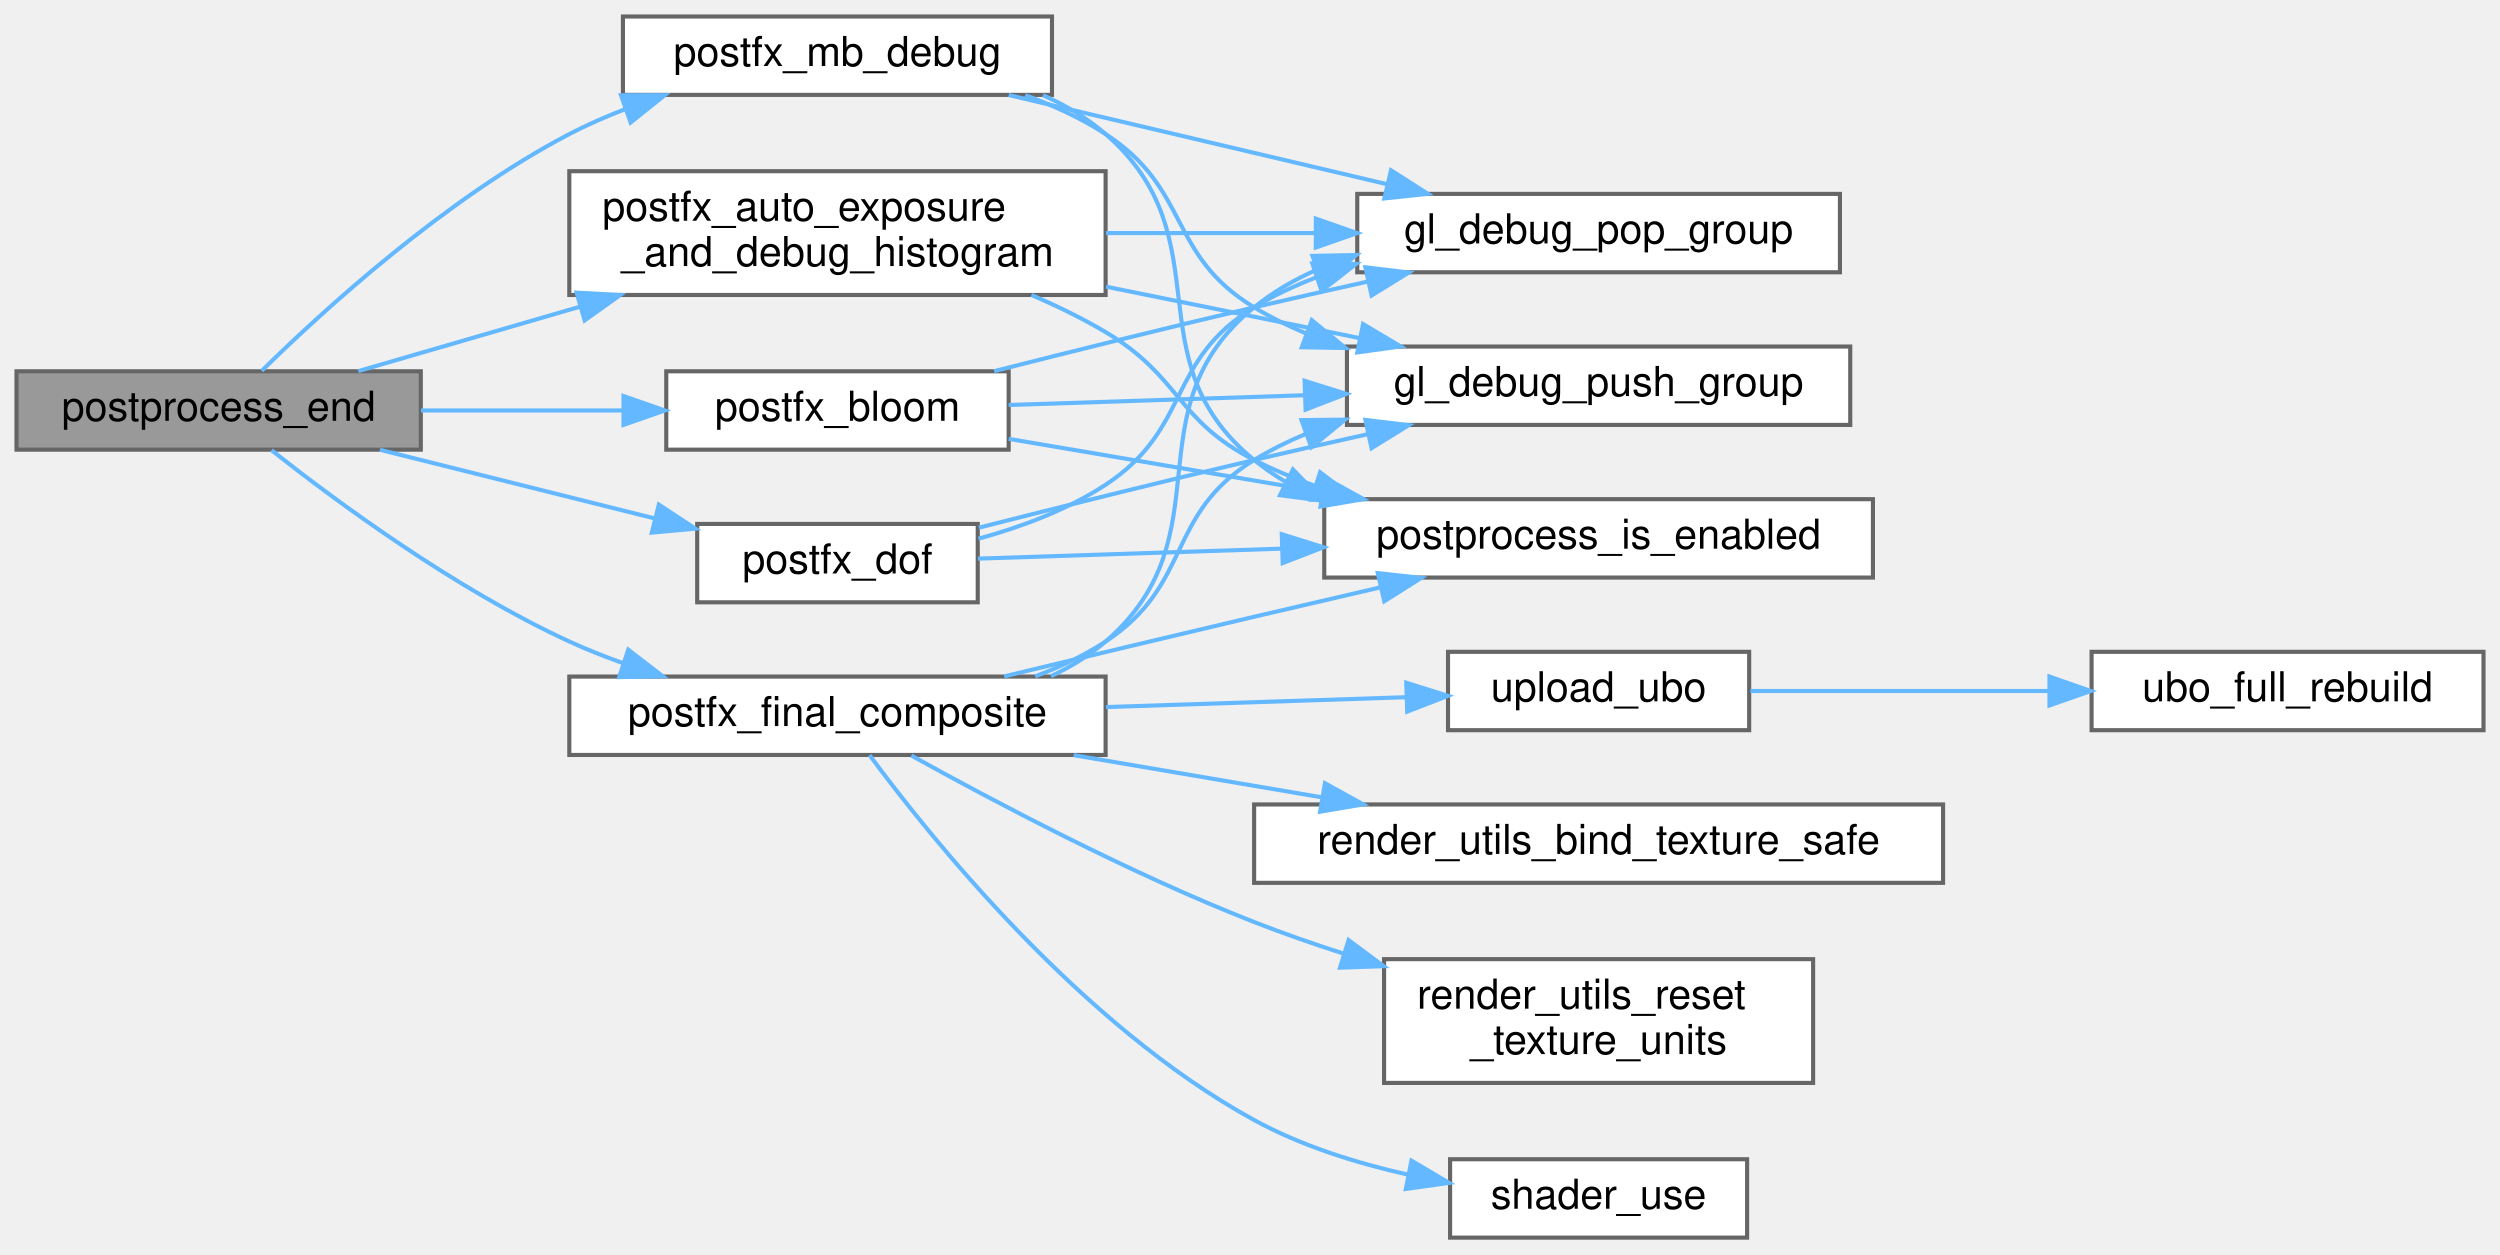
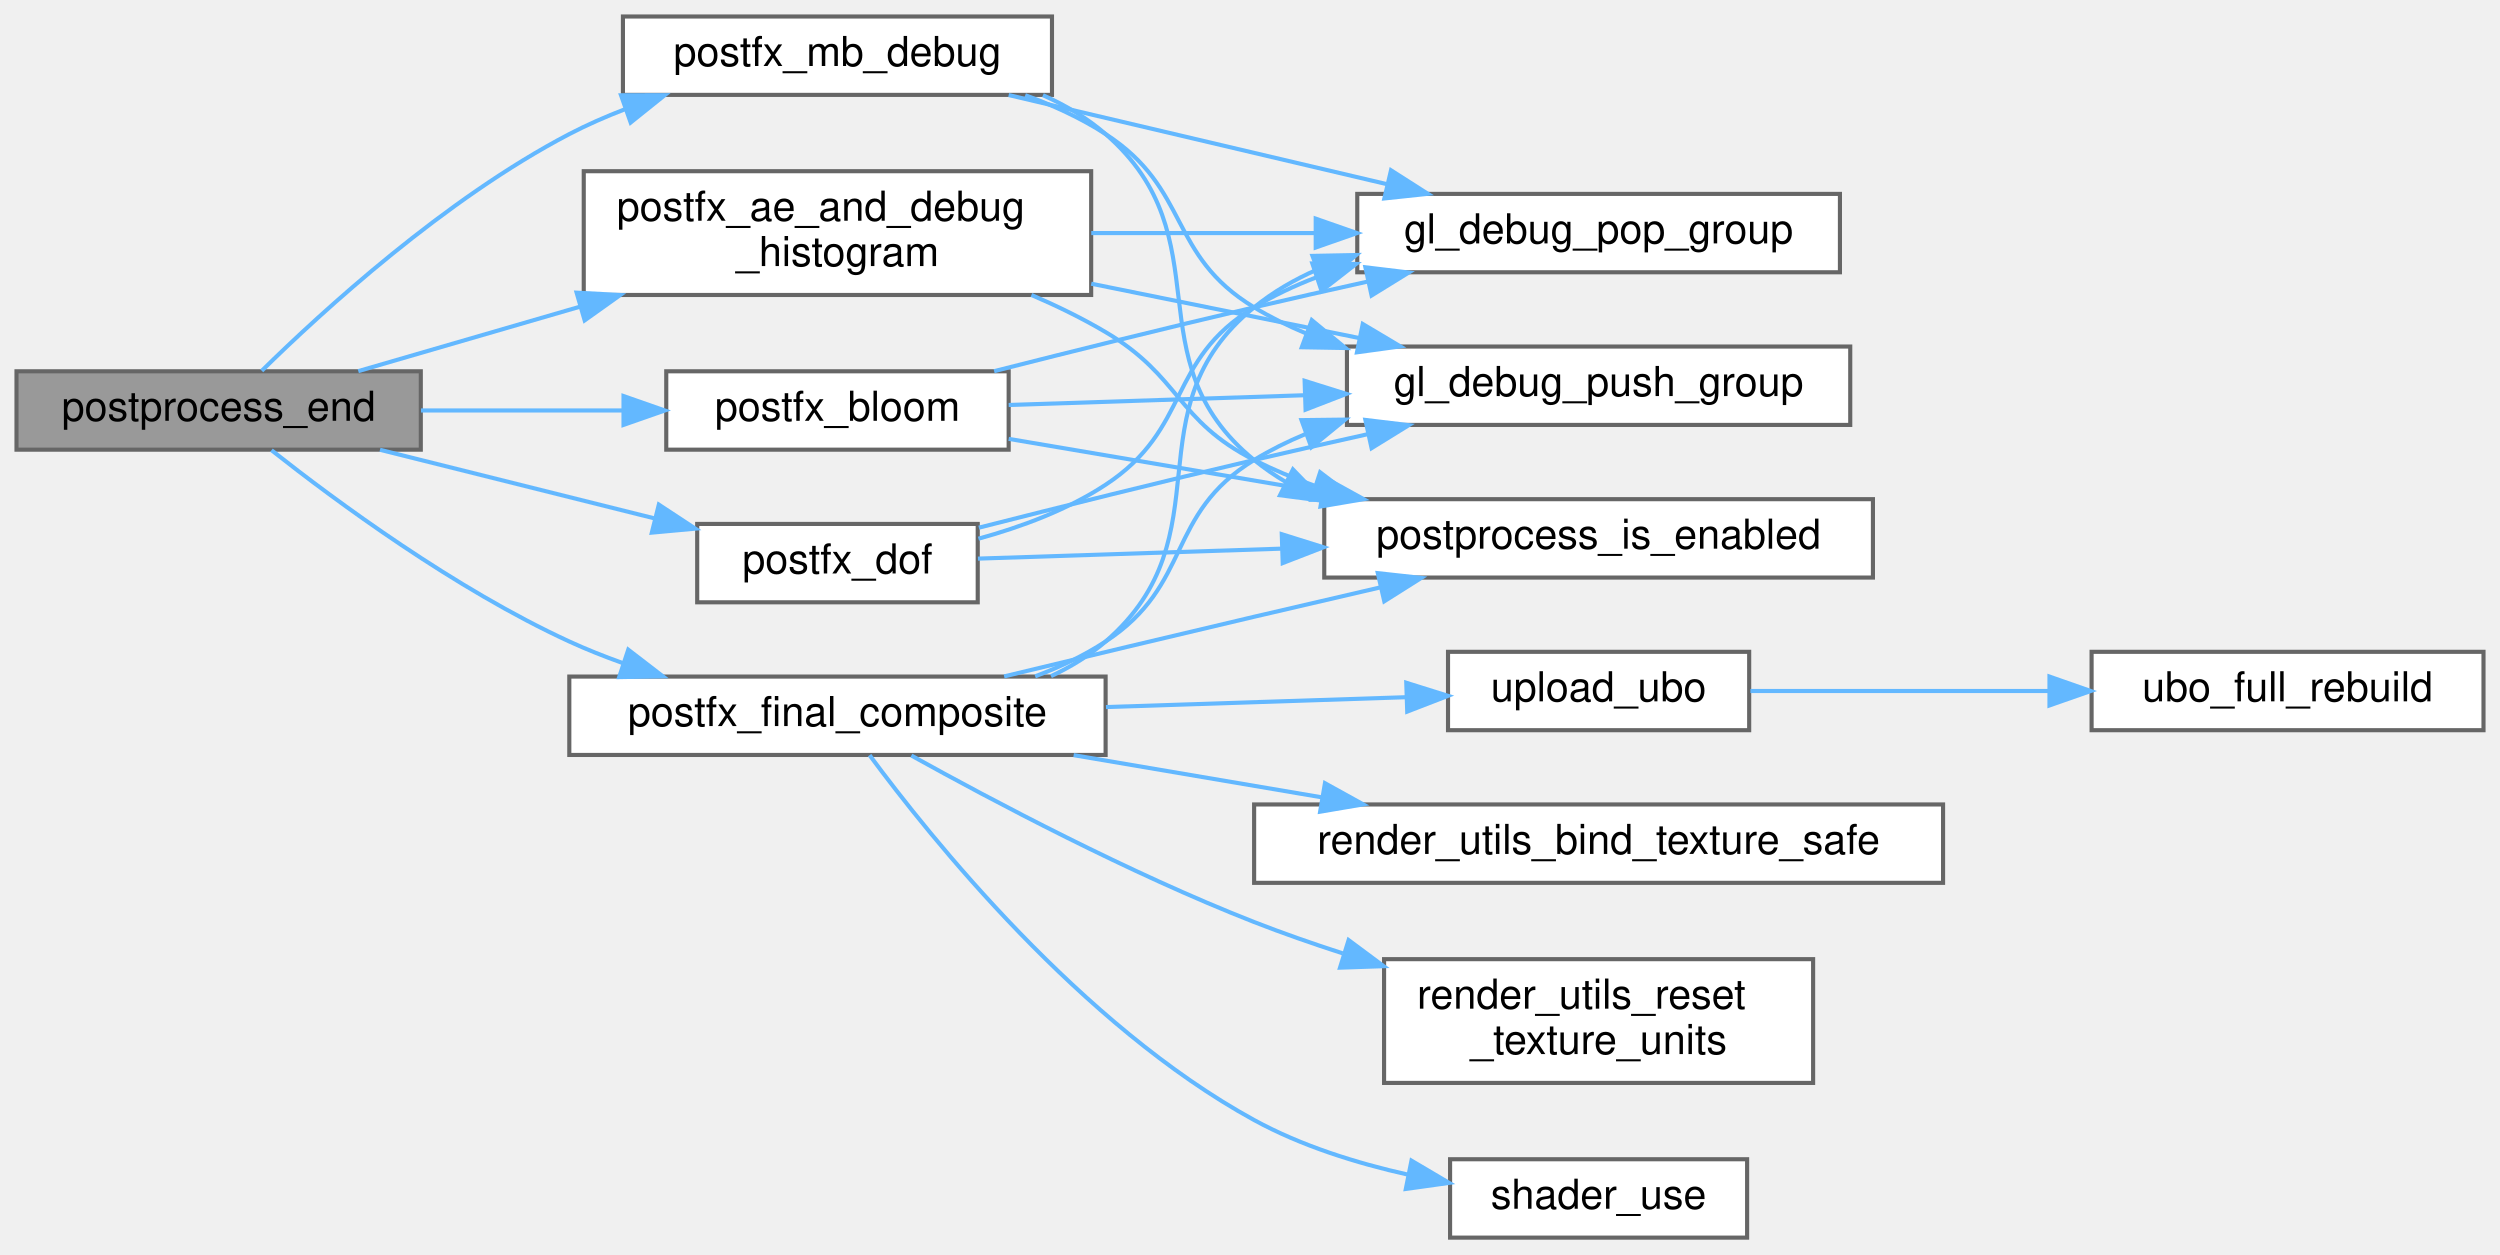
<svg xmlns="http://www.w3.org/2000/svg" xmlns:xlink="http://www.w3.org/1999/xlink" width="606pt" height="304pt" viewBox="0.00 0.00 606.00 304.00">
  <g id="graph0" class="graph" transform="scale(1 1) rotate(0) translate(4 300)">
    <g id="Node000001" class="node">
      <g id="a_Node000001">
        <a xlink:title=" ">
          <polygon fill="#999999" stroke="#666666" points="98,-210 0,-210 0,-191 98,-191 98,-210" />
          <text text-anchor="middle" x="49" y="-198" font-family="Helvetica,sans-Serif" font-size="10.00">postprocess_end</text>
        </a>
      </g>
    </g>
    <g id="Node000002" class="node">
      <g id="a_Node000002">
-         <a xlink:href="postprocess__apply_8c.html#a3a004560ec5db6b5d734c676edfce3a4" target="_top" xlink:title=" ">
-           <polygon fill="white" stroke="#666666" points="264,-258.5 134,-258.5 134,-228.5 264,-228.5 264,-258.5" />
-           <text text-anchor="start" x="142" y="-246.5" font-family="Helvetica,sans-Serif" font-size="10.00">postfx_auto_exposure</text>
-           <text text-anchor="middle" x="199" y="-235.5" font-family="Helvetica,sans-Serif" font-size="10.00">_and_debug_histogram</text>
+         <a xlink:href="postprocess__apply_8c.html#a1eaf8197503efd0633054737e725ea6a" target="_top" xlink:title=" ">
+           <polygon fill="white" stroke="#666666" points="260.5,-258.5 137.5,-258.5 137.5,-228.5 260.5,-228.5 260.5,-258.5" />
+           <text text-anchor="start" x="145.5" y="-246.5" font-family="Helvetica,sans-Serif" font-size="10.00">postfx_ae_and_debug</text>
+           <text text-anchor="middle" x="199" y="-235.5" font-family="Helvetica,sans-Serif" font-size="10.00">_histogram</text>
        </a>
      </g>
    </g>
    <g id="edge1_Node000001_Node000002" class="edge">
      <g id="a_edge1_Node000001_Node000002">
        <a xlink:title=" ">
          <path fill="none" stroke="#63b8ff" d="M82.85,-210.04C98.65,-214.64 118.14,-220.3 136.55,-225.65" />
          <polygon fill="#63b8ff" stroke="#63b8ff" points="135.77,-229.06 146.35,-228.49 137.72,-222.34 135.77,-229.06" />
        </a>
      </g>
    </g>
    <g id="Node000006" class="node">
      <g id="a_Node000006">
        <a xlink:href="postprocess__apply_8c.html#a72936e216b21bf69e0bba999e76867f1" target="_top" xlink:title=" ">
          <polygon fill="white" stroke="#666666" points="240.5,-210 157.5,-210 157.5,-191 240.5,-191 240.5,-210" />
          <text text-anchor="middle" x="199" y="-198" font-family="Helvetica,sans-Serif" font-size="10.00">postfx_bloom</text>
        </a>
      </g>
    </g>
    <g id="edge5_Node000001_Node000006" class="edge">
      <g id="a_edge5_Node000001_Node000006">
        <a xlink:title=" ">
          <path fill="none" stroke="#63b8ff" d="M98.05,-200.5C113.7,-200.5 131.12,-200.5 146.98,-200.5" />
          <polygon fill="#63b8ff" stroke="#63b8ff" points="147.14,-204 157.14,-200.5 147.14,-197 147.14,-204" />
        </a>
      </g>
    </g>
    <g id="Node000007" class="node">
      <g id="a_Node000007">
        <a xlink:href="postprocess__apply_8c.html#a297065c5bfa20ec27ef43c970a40a1b7" target="_top" xlink:title=" ">
          <polygon fill="white" stroke="#666666" points="233,-173 165,-173 165,-154 233,-154 233,-173" />
          <text text-anchor="middle" x="199" y="-161" font-family="Helvetica,sans-Serif" font-size="10.00">postfx_dof</text>
        </a>
      </g>
    </g>
    <g id="edge9_Node000001_Node000007" class="edge">
      <g id="a_edge9_Node000001_Node000007">
        <a xlink:title=" ">
          <path fill="none" stroke="#63b8ff" d="M88.11,-190.97C108.43,-185.89 133.5,-179.62 154.57,-174.36" />
          <polygon fill="#63b8ff" stroke="#63b8ff" points="155.7,-177.68 164.55,-171.86 154,-170.89 155.7,-177.68" />
        </a>
      </g>
    </g>
    <g id="Node000008" class="node">
      <g id="a_Node000008">
        <a xlink:href="postprocess__apply_8c.html#a53a22a7926165f22b29c4005abfec6a0" target="_top" xlink:title=" ">
          <polygon fill="white" stroke="#666666" points="264,-136 134,-136 134,-117 264,-117 264,-136" />
          <text text-anchor="middle" x="199" y="-124" font-family="Helvetica,sans-Serif" font-size="10.00">postfx_final_composite</text>
        </a>
      </g>
    </g>
    <g id="edge13_Node000001_Node000008" class="edge">
      <g id="a_edge13_Node000001_Node000008">
        <a xlink:title=" ">
          <path fill="none" stroke="#63b8ff" d="M61.81,-190.87C77.44,-178.53 106.29,-157.24 134,-144.5 138.12,-142.6 142.49,-140.87 146.92,-139.28" />
          <polygon fill="#63b8ff" stroke="#63b8ff" points="148.29,-142.52 156.68,-136.06 146.09,-135.87 148.29,-142.52" />
        </a>
      </g>
    </g>
    <g id="Node000014" class="node">
      <g id="a_Node000014">
        <a xlink:href="postprocess__apply_8c.html#aab6cd3be4669e4f326dbdac78338f890" target="_top" xlink:title=" ">
          <polygon fill="white" stroke="#666666" points="251,-296 147,-296 147,-277 251,-277 251,-296" />
          <text text-anchor="middle" x="199" y="-284" font-family="Helvetica,sans-Serif" font-size="10.00">postfx_mb_debug</text>
        </a>
      </g>
    </g>
    <g id="edge22_Node000001_Node000014" class="edge">
      <g id="a_edge22_Node000001_Node000014">
        <a xlink:title=" ">
          <path fill="none" stroke="#63b8ff" d="M59.45,-210.12C74.14,-224.56 103.9,-251.79 134,-267.5 138.27,-269.73 142.84,-271.73 147.5,-273.53" />
          <polygon fill="#63b8ff" stroke="#63b8ff" points="146.54,-276.9 157.13,-276.93 148.87,-270.3 146.54,-276.9" />
        </a>
      </g>
    </g>
    <g id="Node000003" class="node">
      <g id="a_Node000003">
        <a xlink:href="gl__debug_8c.html#a25be2ee4e0a9571435ad48c51f93da8a" target="_top" xlink:title="Pop the current debug group from the OpenGL debug stack.">
          <polygon fill="white" stroke="#666666" points="442,-253 325,-253 325,-234 442,-234 442,-253" />
          <text text-anchor="middle" x="383.5" y="-241" font-family="Helvetica,sans-Serif" font-size="10.00">gl_debug_pop_group</text>
        </a>
      </g>
    </g>
    <g id="edge2_Node000002_Node000003" class="edge">
      <g id="a_edge2_Node000002_Node000003">
        <a xlink:title=" ">
-           <path fill="none" stroke="#63b8ff" d="M264.09,-243.5C280.5,-243.5 298.21,-243.5 314.8,-243.5" />
-           <polygon fill="#63b8ff" stroke="#63b8ff" points="314.96,-247 324.96,-243.5 314.96,-240 314.96,-247" />
+           <path fill="none" stroke="#63b8ff" d="M260.52,-243.5C277.86,-243.5 296.89,-243.5 314.65,-243.5" />
+           <polygon fill="#63b8ff" stroke="#63b8ff" points="314.93,-247 324.93,-243.5 314.93,-240 314.93,-247" />
        </a>
      </g>
    </g>
    <g id="Node000004" class="node">
      <g id="a_Node000004">
        <a xlink:href="gl__debug_8c.html#aab0f03e3f09521ffa3e714fd12c61cf4" target="_top" xlink:title="Push a named debug group onto the OpenGL debug stack.">
          <polygon fill="white" stroke="#666666" points="444.5,-216 322.5,-216 322.5,-197 444.5,-197 444.5,-216" />
          <text text-anchor="middle" x="383.5" y="-204" font-family="Helvetica,sans-Serif" font-size="10.00">gl_debug_push_group</text>
        </a>
      </g>
    </g>
    <g id="edge3_Node000002_Node000004" class="edge">
      <g id="a_edge3_Node000002_Node000004">
        <a xlink:title=" ">
-           <path fill="none" stroke="#63b8ff" d="M264.09,-230.51C284.11,-226.45 306.06,-222 325.57,-218.04" />
-           <polygon fill="#63b8ff" stroke="#63b8ff" points="326.41,-221.44 335.52,-216.03 325.02,-214.58 326.41,-221.44" />
+           <path fill="none" stroke="#63b8ff" d="M260.52,-231.23C281.47,-226.98 304.87,-222.24 325.53,-218.05" />
+           <polygon fill="#63b8ff" stroke="#63b8ff" points="326.33,-221.46 335.43,-216.04 324.93,-214.6 326.33,-221.46" />
        </a>
      </g>
    </g>
    <g id="Node000005" class="node">
      <g id="a_Node000005">
        <a xlink:href="postprocess__setters_8c.html#af9163a0102d9d7b05ae4c091b9358f9f" target="_top" xlink:title="Returns true if an effect is currently active.">
          <polygon fill="white" stroke="#666666" points="450,-179 317,-179 317,-160 450,-160 450,-179" />
          <text text-anchor="middle" x="383.5" y="-167" font-family="Helvetica,sans-Serif" font-size="10.00">postprocess_is_enabled</text>
        </a>
      </g>
    </g>
    <g id="edge4_Node000002_Node000005" class="edge">
      <g id="a_edge4_Node000002_Node000005">
        <a xlink:title=" ">
          <path fill="none" stroke="#63b8ff" d="M246.02,-228.5C252.23,-225.83 258.38,-222.83 264,-219.5 282.17,-208.74 281.16,-198.04 300,-188.5 304.63,-186.15 309.56,-184.09 314.61,-182.28" />
          <polygon fill="#63b8ff" stroke="#63b8ff" points="316,-185.51 324.43,-179.11 313.84,-178.85 316,-185.51" />
        </a>
      </g>
    </g>
    <g id="edge6_Node000006_Node000003" class="edge">
      <g id="a_edge6_Node000006_Node000003">
        <a xlink:title=" ">
          <path fill="none" stroke="#63b8ff" d="M236.98,-210.03C255.81,-214.81 279.09,-220.61 300,-225.5 308.91,-227.59 318.38,-229.72 327.61,-231.77" />
          <polygon fill="#63b8ff" stroke="#63b8ff" points="326.97,-235.21 337.49,-233.94 328.47,-228.37 326.97,-235.21" />
        </a>
      </g>
    </g>
    <g id="edge7_Node000006_Node000004" class="edge">
      <g id="a_edge7_Node000006_Node000004">
        <a xlink:title=" ">
          <path fill="none" stroke="#63b8ff" d="M240.5,-201.83C261.54,-202.52 287.86,-203.39 312.11,-204.19" />
          <polygon fill="#63b8ff" stroke="#63b8ff" points="312.24,-207.69 322.35,-204.52 312.47,-200.7 312.24,-207.69" />
        </a>
      </g>
    </g>
    <g id="edge8_Node000006_Node000005" class="edge">
      <g id="a_edge8_Node000006_Node000005">
        <a xlink:title=" ">
          <path fill="none" stroke="#63b8ff" d="M240.5,-193.62C262.84,-189.83 291.14,-185.02 316.58,-180.7" />
          <polygon fill="#63b8ff" stroke="#63b8ff" points="317.27,-184.13 326.54,-179.01 316.09,-177.23 317.27,-184.13" />
        </a>
      </g>
    </g>
    <g id="edge10_Node000007_Node000003" class="edge">
      <g id="a_edge10_Node000007_Node000003">
        <a xlink:title=" ">
          <path fill="none" stroke="#63b8ff" d="M233.18,-169.42C243.61,-172.28 254.8,-176.45 264,-182.5 284.83,-196.18 278.68,-212.59 300,-225.5 304.7,-228.35 309.8,-230.75 315.07,-232.77" />
          <polygon fill="#63b8ff" stroke="#63b8ff" points="314.11,-236.14 324.7,-236.01 316.34,-229.5 314.11,-236.14" />
        </a>
      </g>
    </g>
    <g id="edge11_Node000007_Node000004" class="edge">
      <g id="a_edge11_Node000007_Node000004">
        <a xlink:title=" ">
          <path fill="none" stroke="#63b8ff" d="M233.27,-172.09C252.7,-177.03 277.7,-183.28 300,-188.5 308.91,-190.59 318.38,-192.72 327.61,-194.77" />
          <polygon fill="#63b8ff" stroke="#63b8ff" points="326.97,-198.21 337.49,-196.94 328.47,-191.37 326.97,-198.21" />
        </a>
      </g>
    </g>
    <g id="edge12_Node000007_Node000005" class="edge">
      <g id="a_edge12_Node000007_Node000005">
        <a xlink:title=" ">
          <path fill="none" stroke="#63b8ff" d="M233.05,-164.59C253.63,-165.26 281,-166.16 306.69,-167.01" />
          <polygon fill="#63b8ff" stroke="#63b8ff" points="306.7,-170.51 316.81,-167.34 306.93,-163.51 306.7,-170.51" />
        </a>
      </g>
    </g>
    <g id="edge14_Node000008_Node000003" class="edge">
      <g id="a_edge14_Node000008_Node000003">
        <a xlink:title=" ">
          <path fill="none" stroke="#63b8ff" d="M250.76,-136.1C255.55,-138.34 260.07,-141.1 264,-144.5 293.79,-170.28 269.46,-200.62 300,-225.5 304.59,-229.24 309.78,-232.24 315.27,-234.66" />
          <polygon fill="#63b8ff" stroke="#63b8ff" points="314.15,-237.97 324.74,-238.18 316.59,-231.41 314.15,-237.97" />
        </a>
      </g>
    </g>
    <g id="edge15_Node000008_Node000004" class="edge">
      <g id="a_edge15_Node000008_Node000004">
        <a xlink:title=" ">
          <path fill="none" stroke="#63b8ff" d="M246.92,-136.06C252.92,-138.31 258.79,-141.09 264,-144.5 285.14,-158.34 278.46,-175.29 300,-188.5 303.9,-190.89 308.08,-192.97 312.41,-194.77" />
          <polygon fill="#63b8ff" stroke="#63b8ff" points="311.48,-198.16 322.07,-198.29 313.87,-191.58 311.48,-198.16" />
        </a>
      </g>
    </g>
    <g id="edge16_Node000008_Node000005" class="edge">
      <g id="a_edge16_Node000008_Node000005">
        <a xlink:title=" ">
          <path fill="none" stroke="#63b8ff" d="M239.4,-136.04C257.8,-140.48 280.01,-145.8 300,-150.5 309.87,-152.82 320.42,-155.27 330.55,-157.61" />
          <polygon fill="#63b8ff" stroke="#63b8ff" points="329.98,-161.07 340.51,-159.91 331.55,-154.25 329.98,-161.07" />
        </a>
      </g>
    </g>
    <g id="Node000009" class="node">
      <g id="a_Node000009">
        <a xlink:href="render__utils_8c.html#a46e8c525ba0c0e1535cd2667b419a56c" target="_top" xlink:title="Safely binds a texture to a specific unit, using a fallback if needed.">
          <polygon fill="white" stroke="#666666" points="467,-105 300,-105 300,-86 467,-86 467,-105" />
          <text text-anchor="middle" x="383.5" y="-93" font-family="Helvetica,sans-Serif" font-size="10.00">render_utils_bind_texture_safe</text>
        </a>
      </g>
    </g>
    <g id="edge17_Node000008_Node000009" class="edge">
      <g id="a_edge17_Node000008_Node000009">
        <a xlink:title=" ">
          <path fill="none" stroke="#63b8ff" d="M256.25,-116.95C275.24,-113.72 296.62,-110.09 316.32,-106.74" />
          <polygon fill="#63b8ff" stroke="#63b8ff" points="317.17,-110.15 326.44,-105.02 316,-103.25 317.17,-110.15" />
        </a>
      </g>
    </g>
    <g id="Node000010" class="node">
      <g id="a_Node000010">
        <a xlink:href="render__utils_8c.html#a23d588b4941c69088af2dfe9b9f5e045" target="_top" xlink:title="Resets a range of texture units to a safe state.">
          <polygon fill="white" stroke="#666666" points="435.5,-67.5 331.5,-67.5 331.5,-37.5 435.5,-37.5 435.5,-67.5" />
          <text text-anchor="start" x="339.5" y="-55.5" font-family="Helvetica,sans-Serif" font-size="10.00">render_utils_reset</text>
          <text text-anchor="middle" x="383.5" y="-44.5" font-family="Helvetica,sans-Serif" font-size="10.00">_texture_units</text>
        </a>
      </g>
    </g>
    <g id="edge18_Node000008_Node000010" class="edge">
      <g id="a_edge18_Node000008_Node000010">
        <a xlink:title=" ">
          <path fill="none" stroke="#63b8ff" d="M216.91,-116.86C236.46,-106 269.82,-88.32 300,-76.5 306.88,-73.81 314.18,-71.26 321.48,-68.9" />
          <polygon fill="#63b8ff" stroke="#63b8ff" points="322.9,-72.12 331.4,-65.8 320.82,-65.44 322.9,-72.12" />
        </a>
      </g>
    </g>
    <g id="Node000011" class="node">
      <g id="a_Node000011">
        <a xlink:href="shader_8c.html#ad80a771bc794ef6b652f13449129b645" target="_top" xlink:title="Activates the program for subsequent draw calls (glUseProgram).">
          <polygon fill="white" stroke="#666666" points="419.5,-19 347.5,-19 347.5,0 419.5,0 419.5,-19" />
          <text text-anchor="middle" x="383.5" y="-7" font-family="Helvetica,sans-Serif" font-size="10.00">shader_use</text>
        </a>
      </g>
    </g>
    <g id="edge19_Node000008_Node000011" class="edge">
      <g id="a_edge19_Node000008_Node000011">
        <a xlink:title=" ">
          <path fill="none" stroke="#63b8ff" d="M206.79,-116.95C221.42,-97.13 257.99,-51.49 300,-28.5 311.39,-22.26 324.75,-18.07 337.36,-15.25" />
          <polygon fill="#63b8ff" stroke="#63b8ff" points="338.14,-18.66 347.26,-13.27 336.77,-11.8 338.14,-18.66" />
        </a>
      </g>
    </g>
    <g id="Node000012" class="node">
      <g id="a_Node000012">
        <a xlink:href="postprocess__apply_8c.html#adbe1edd9260cd241d757d381a85d6b40" target="_top" xlink:title=" ">
          <polygon fill="white" stroke="#666666" points="420,-142 347,-142 347,-123 420,-123 420,-142" />
          <text text-anchor="middle" x="383.5" y="-130" font-family="Helvetica,sans-Serif" font-size="10.00">upload_ubo</text>
        </a>
      </g>
    </g>
    <g id="edge20_Node000008_Node000012" class="edge">
      <g id="a_edge20_Node000008_Node000012">
        <a xlink:title=" ">
          <path fill="none" stroke="#63b8ff" d="M264.09,-128.61C288.11,-129.4 314.91,-130.28 336.92,-131" />
          <polygon fill="#63b8ff" stroke="#63b8ff" points="336.88,-134.5 346.99,-131.33 337.11,-127.51 336.88,-134.5" />
        </a>
      </g>
    </g>
    <g id="Node000013" class="node">
      <g id="a_Node000013">
        <a xlink:href="postprocess__apply_8c.html#aa6398069906d74d502d7cb6906574e87" target="_top" xlink:title=" ">
          <polygon fill="white" stroke="#666666" points="598,-142 503,-142 503,-123 598,-123 598,-142" />
          <text text-anchor="middle" x="550.5" y="-130" font-family="Helvetica,sans-Serif" font-size="10.00">ubo_full_rebuild</text>
        </a>
      </g>
    </g>
    <g id="edge21_Node000012_Node000013" class="edge">
      <g id="a_edge21_Node000012_Node000013">
        <a xlink:title=" ">
          <path fill="none" stroke="#63b8ff" d="M420.3,-132.5C441.45,-132.5 468.7,-132.5 492.72,-132.5" />
          <polygon fill="#63b8ff" stroke="#63b8ff" points="492.79,-136 502.79,-132.5 492.79,-129 492.79,-136" />
        </a>
      </g>
    </g>
    <g id="edge23_Node000014_Node000003" class="edge">
      <g id="a_edge23_Node000014_Node000003">
        <a xlink:title=" ">
          <path fill="none" stroke="#63b8ff" d="M240.5,-276.96C267.56,-270.58 303.34,-262.15 332.21,-255.35" />
          <polygon fill="#63b8ff" stroke="#63b8ff" points="333.18,-258.72 342.11,-253.02 331.57,-251.9 333.18,-258.72" />
        </a>
      </g>
    </g>
    <g id="edge24_Node000014_Node000004" class="edge">
      <g id="a_edge24_Node000014_Node000004">
        <a xlink:title=" ">
          <path fill="none" stroke="#63b8ff" d="M244.51,-276.92C251.33,-274.44 258.07,-271.35 264,-267.5 284.63,-254.12 278.97,-238.23 300,-225.5 303.93,-223.12 308.12,-221.05 312.46,-219.23" />
          <polygon fill="#63b8ff" stroke="#63b8ff" points="313.98,-222.4 322.15,-215.64 311.55,-215.83 313.98,-222.4" />
        </a>
      </g>
    </g>
    <g id="edge25_Node000014_Node000005" class="edge">
      <g id="a_edge25_Node000014_Node000005">
        <a xlink:title=" ">
          <path fill="none" stroke="#63b8ff" d="M248.81,-276.92C254.32,-274.47 259.54,-271.38 264,-267.5 293.11,-242.18 270.11,-212.91 300,-188.5 302.43,-186.52 305.02,-184.74 307.74,-183.13" />
          <polygon fill="#63b8ff" stroke="#63b8ff" points="309.41,-186.21 316.78,-178.59 306.27,-179.95 309.41,-186.21" />
        </a>
      </g>
    </g>
  </g>
</svg>
